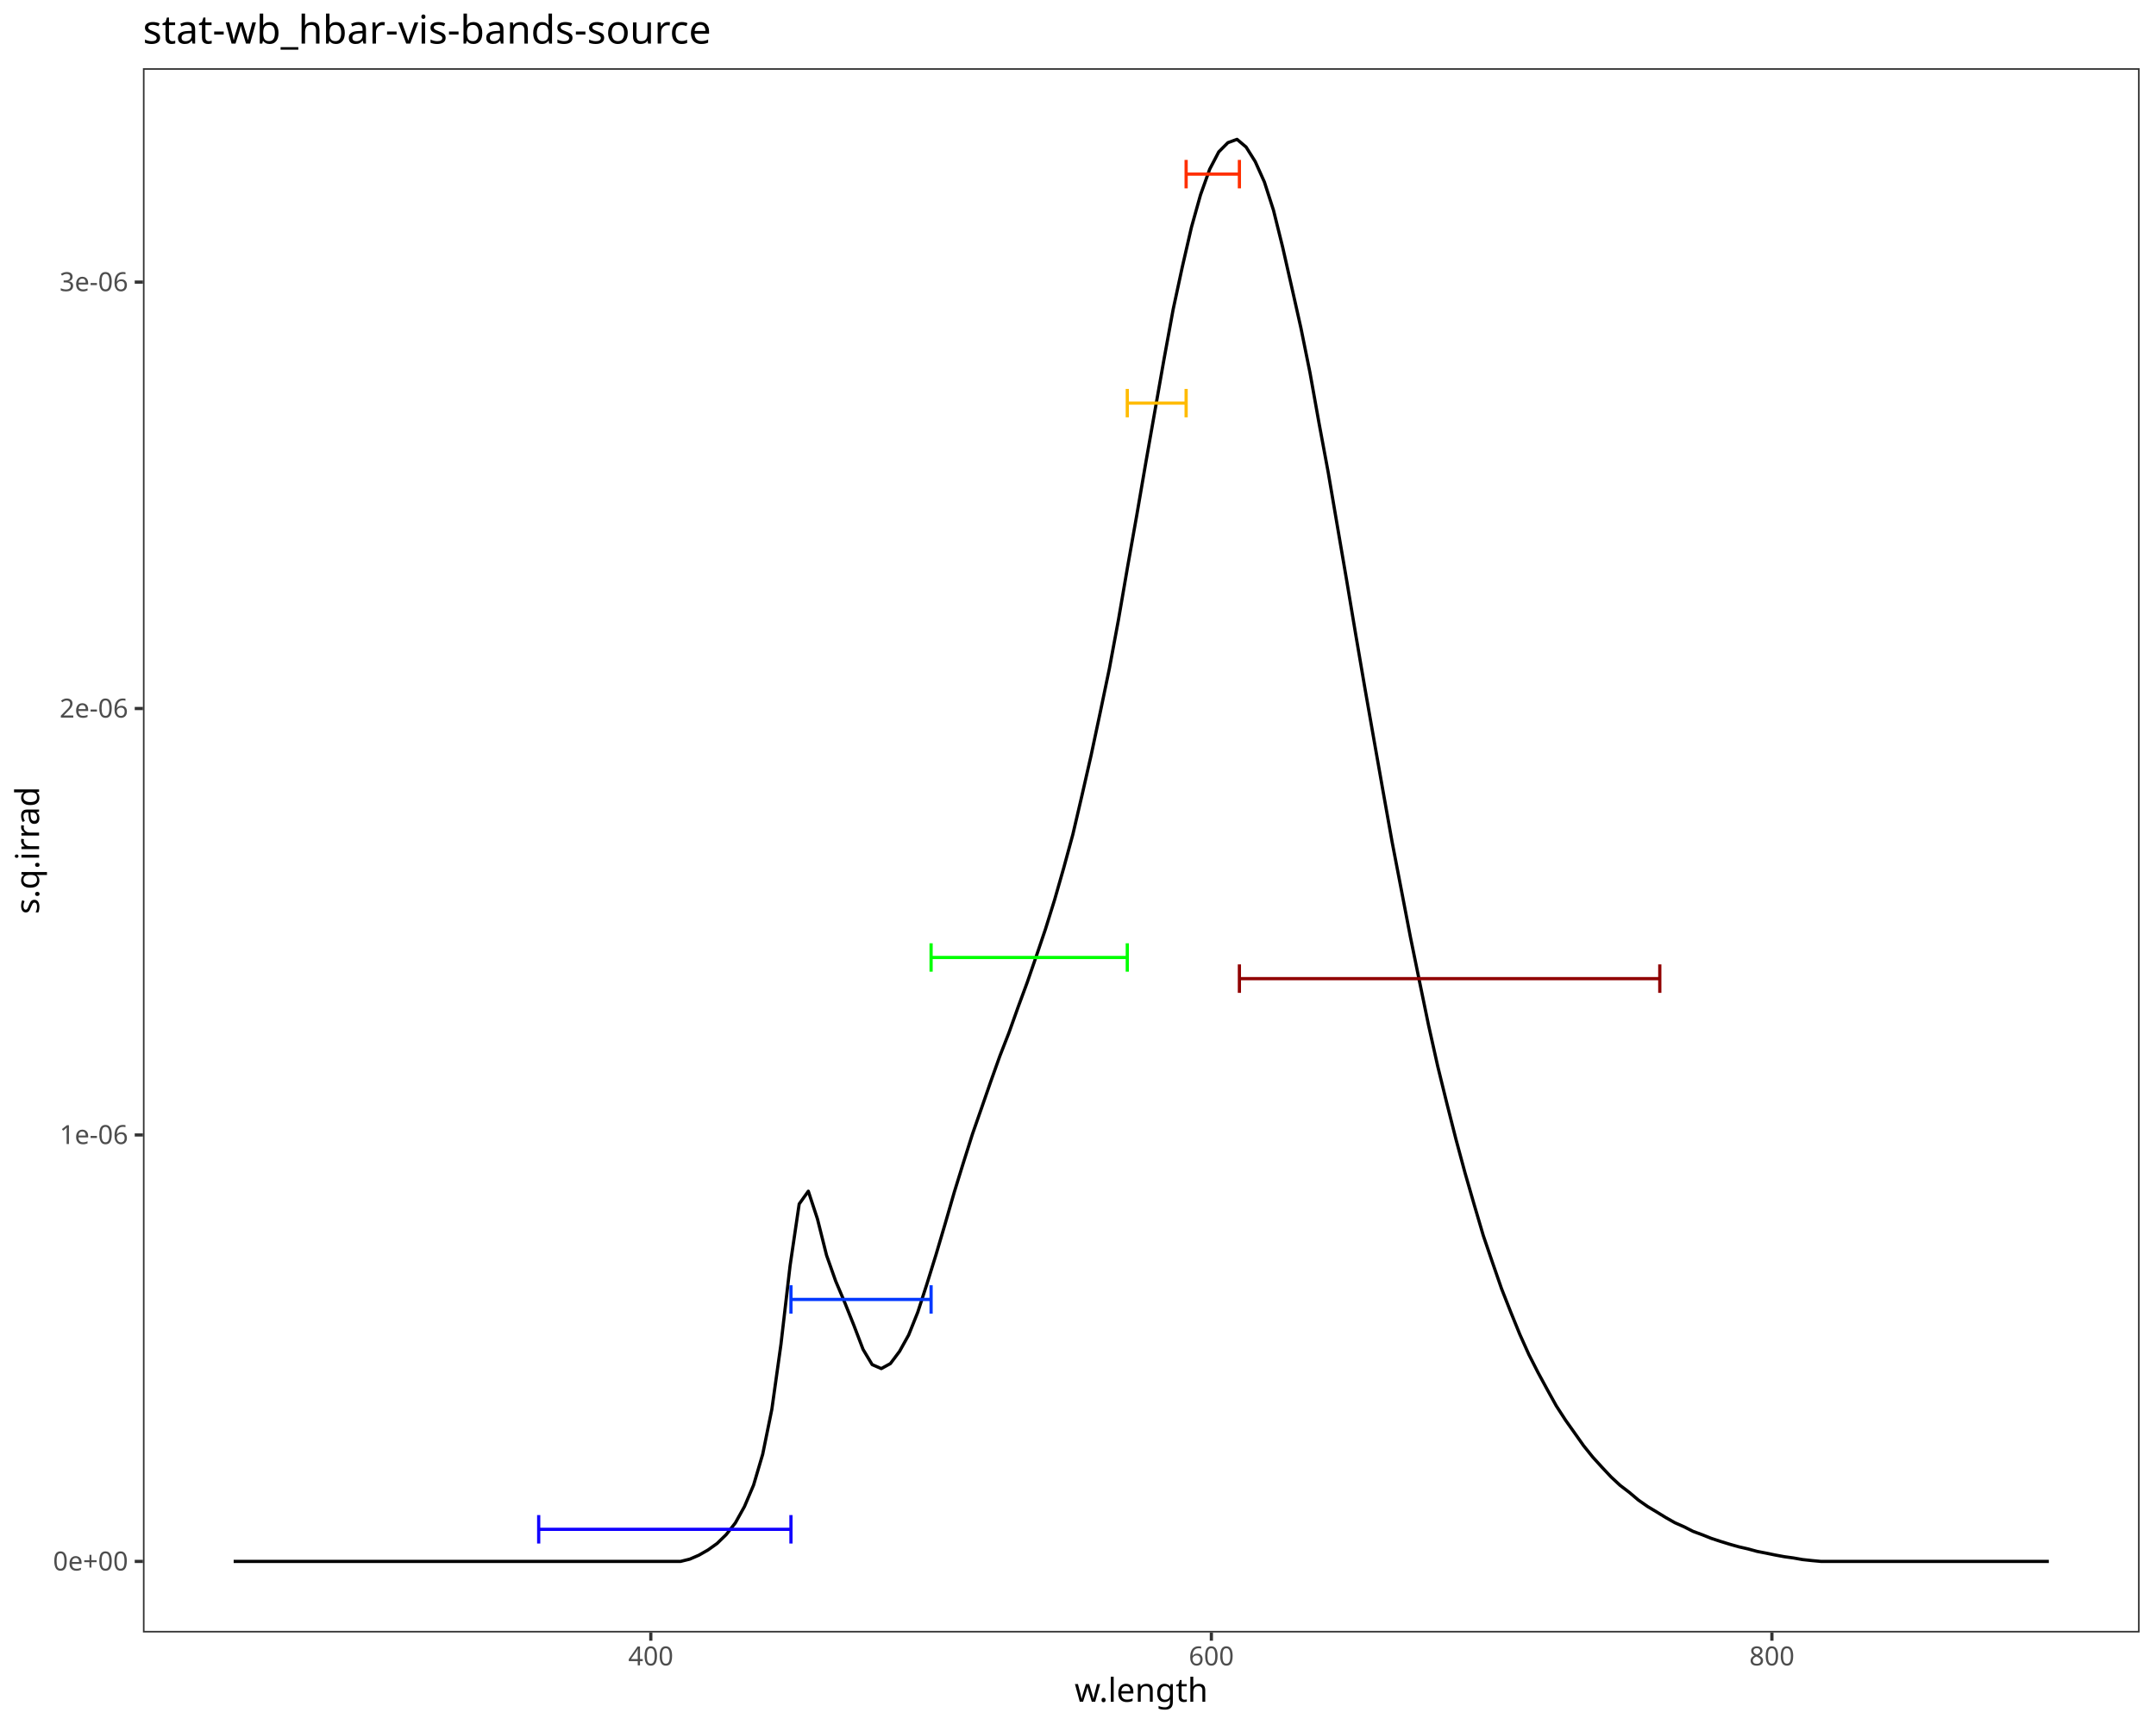
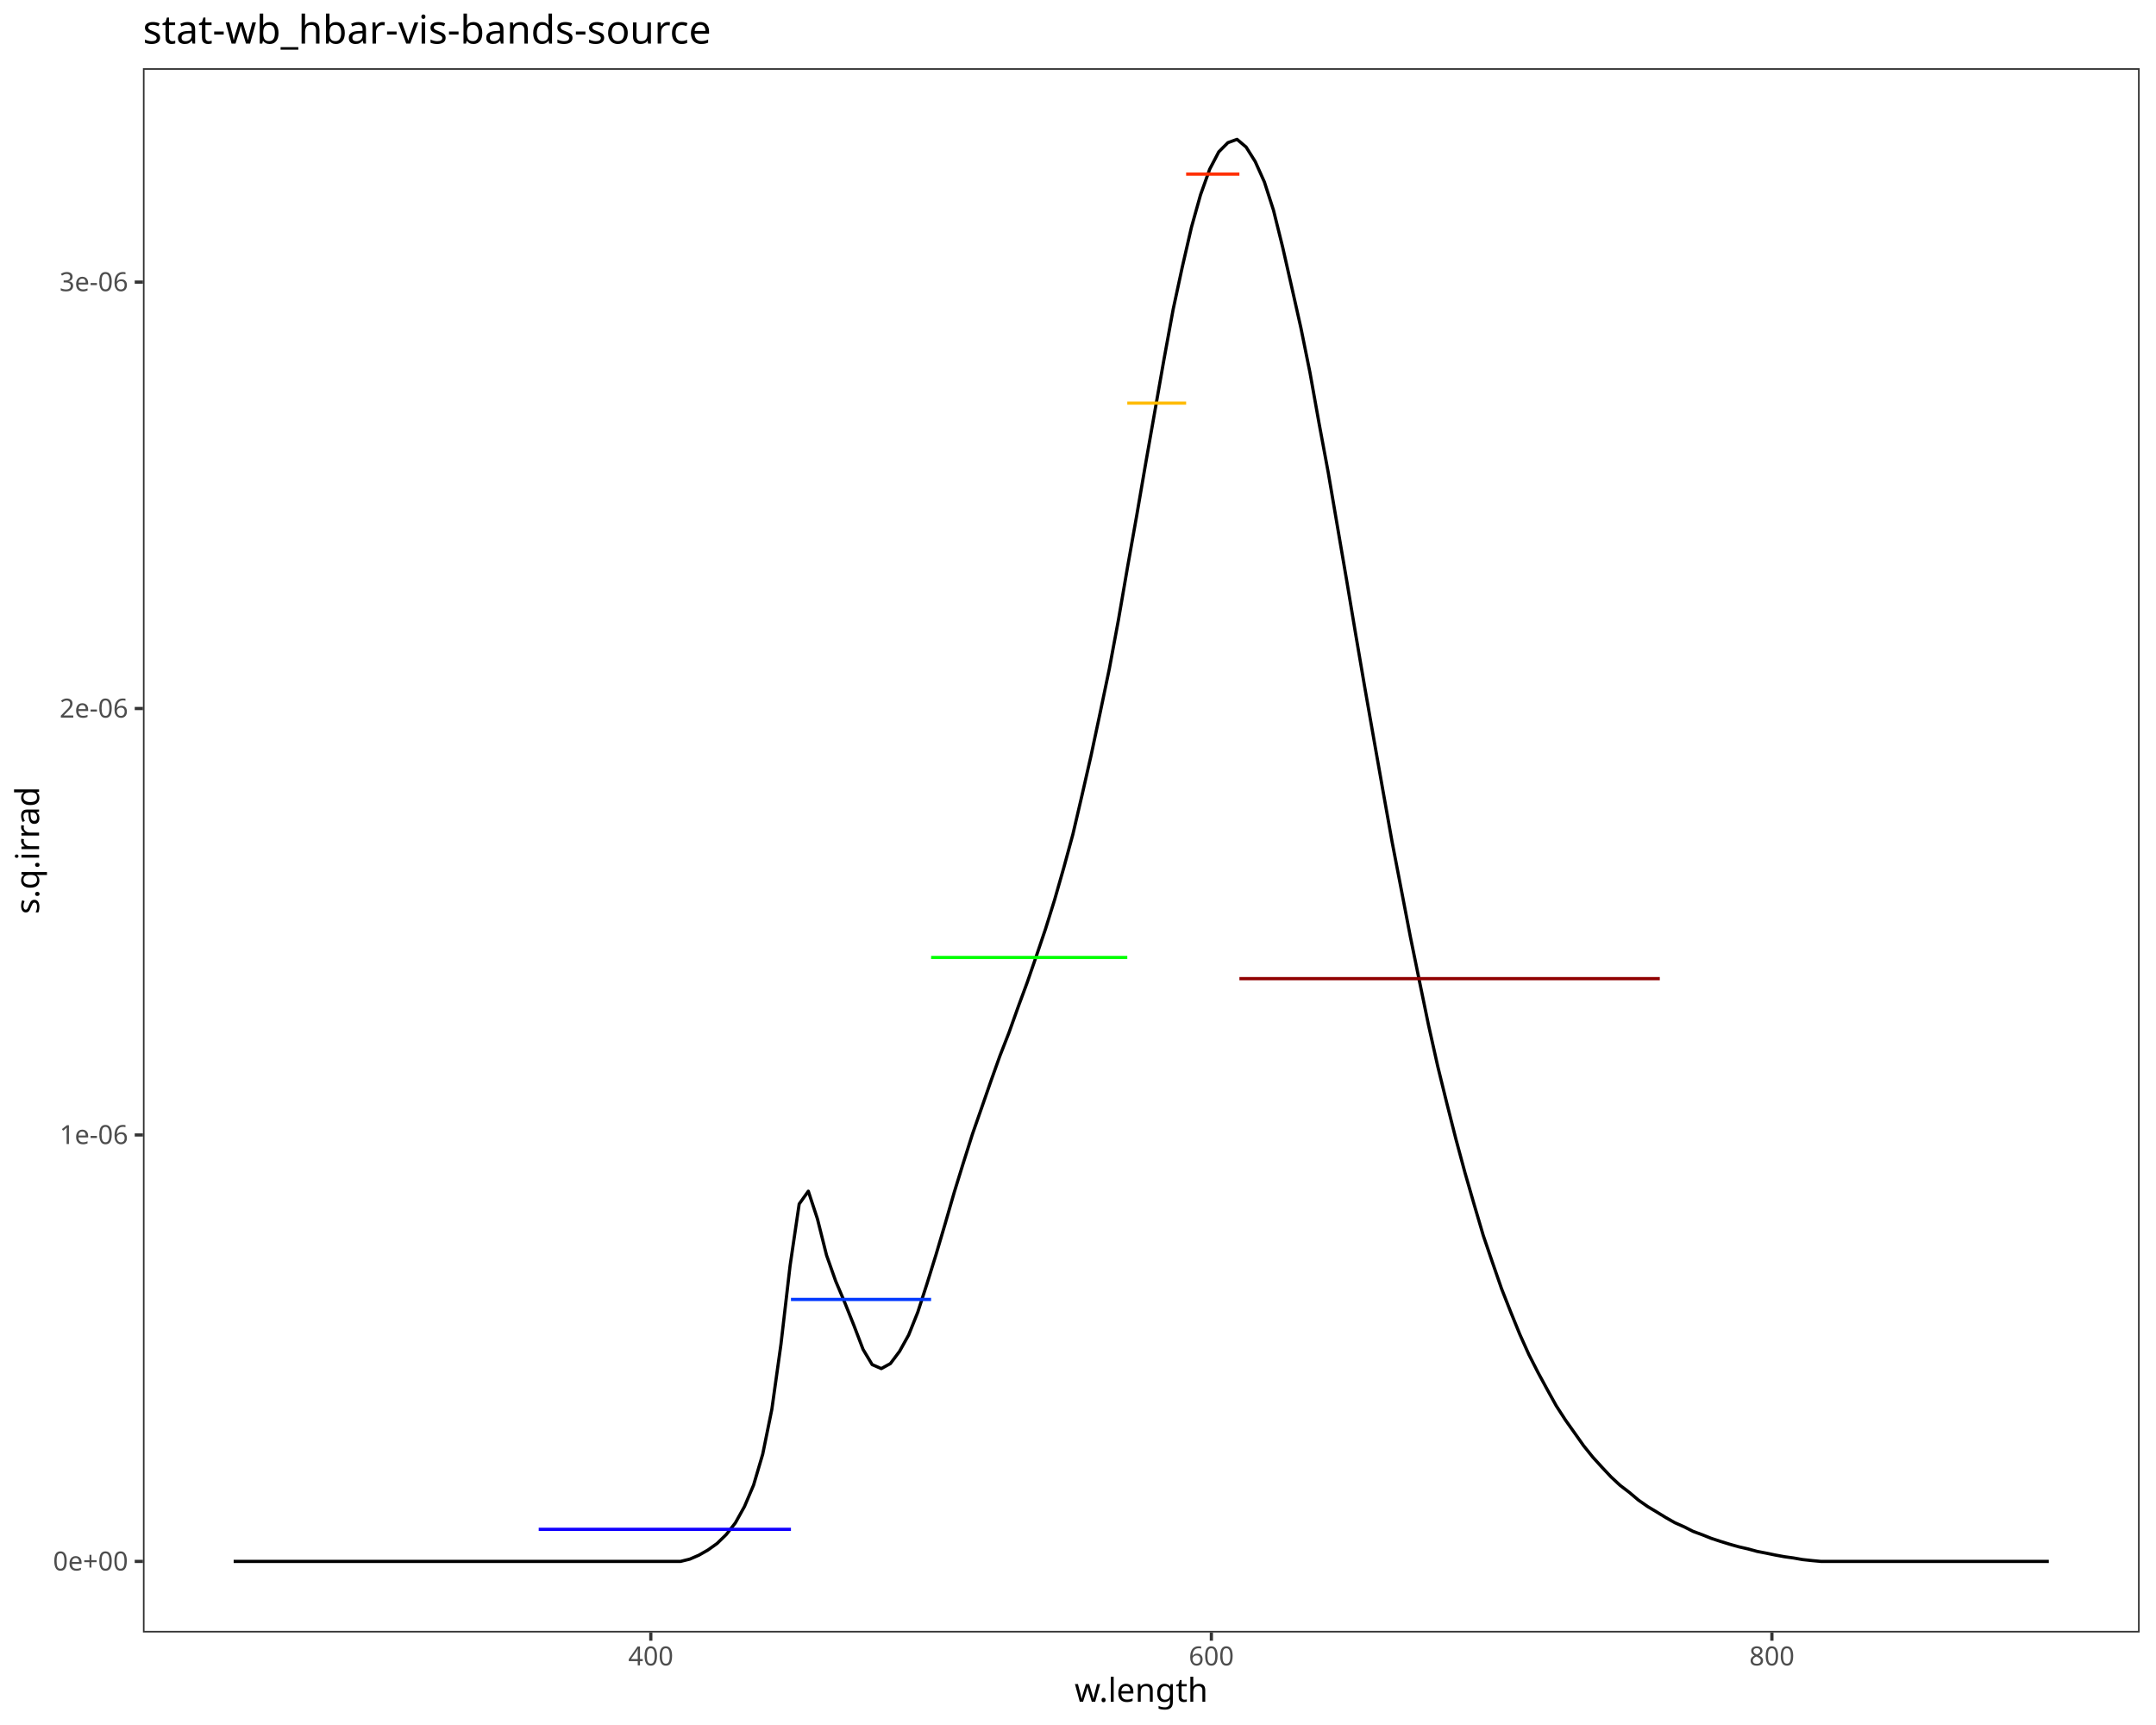
<svg xmlns="http://www.w3.org/2000/svg" class="svglite" data-engine-version="2.0" width="720.00pt" height="576.00pt" viewBox="0 0 720.00 576.00">
  <defs>
    <style type="text/css">
    .svglite line, .svglite polyline, .svglite polygon, .svglite path, .svglite rect, .svglite circle {
      fill: none;
      stroke: #000000;
      stroke-linecap: round;
      stroke-linejoin: round;
      stroke-miterlimit: 10.00;
    }
  </style>
  </defs>
  <rect width="100%" height="100%" style="stroke: none; fill: #FFFFFF;" />
  <defs>
    <clipPath id="cpMC4wMHw3MjAuMDB8MC4wMHw1NzYuMDA=">
      <rect x="0.00" y="0.00" width="720.00" height="576.00" />
    </clipPath>
  </defs>
  <g clip-path="url(#cpMC4wMHw3MjAuMDB8MC4wMHw1NzYuMDA=)">
    <rect x="0.00" y="0.00" width="720.00" height="576.00" style="stroke-width: 1.07; stroke: #FFFFFF; fill: #FFFFFF;" />
  </g>
  <defs>
    <clipPath id="cpNDcuNzN8NzE0LjUyfDIyLjc4fDU0NS4xMQ==">
      <rect x="47.73" y="22.78" width="666.80" height="522.33" />
    </clipPath>
  </defs>
  <g clip-path="url(#cpNDcuNzN8NzE0LjUyfDIyLjc4fDU0NS4xMQ==)">
    <rect x="47.73" y="22.78" width="666.80" height="522.33" style="stroke-width: 1.07; stroke: none; fill: #FFFFFF;" />
    <polyline points="78.03,521.37 81.08,521.37 84.13,521.37 87.17,521.37 90.22,521.37 93.26,521.37 96.31,521.37 99.36,521.37 102.40,521.37 105.45,521.37 108.50,521.37 111.54,521.37 114.59,521.37 117.63,521.37 120.68,521.37 123.73,521.37 126.77,521.37 129.82,521.37 132.86,521.37 135.91,521.37 138.96,521.37 142.00,521.37 145.05,521.37 148.10,521.37 151.14,521.37 154.19,521.37 157.23,521.37 160.28,521.37 163.33,521.37 166.37,521.37 169.42,521.37 172.46,521.37 175.51,521.37 178.56,521.37 181.60,521.37 184.65,521.37 187.69,521.37 190.74,521.37 193.79,521.37 196.83,521.37 199.88,521.37 202.93,521.37 205.97,521.37 209.02,521.37 212.06,521.37 215.11,521.37 218.16,521.37 221.20,521.37 224.25,521.37 227.29,521.37 230.34,520.62 233.39,519.30 236.43,517.56 239.48,515.38 242.52,512.42 245.57,508.53 248.62,503.05 251.66,495.89 254.71,485.56 257.76,470.59 260.80,448.90 263.85,422.63 266.89,402.02 269.94,397.76 272.99,407.02 276.03,419.16 279.08,427.78 282.12,434.96 285.17,442.59 288.22,450.58 291.26,455.66 294.31,456.99 297.35,455.32 300.40,451.25 303.45,445.77 306.49,438.17 309.54,428.75 312.59,418.93 315.63,408.65 318.68,398.09 321.72,388.27 324.77,378.63 327.82,369.91 330.86,361.15 333.91,352.60 336.95,344.82 340.00,336.28 343.05,328.03 346.09,319.23 349.14,310.23 352.18,300.48 355.23,289.82 358.28,278.63 361.32,265.62 364.37,252.25 367.42,237.89 370.46,223.34 373.51,206.96 376.55,189.33 379.60,172.18 382.65,154.45 385.69,137.18 388.74,119.85 391.78,103.29 394.83,89.15 397.88,75.91 400.92,65.05 403.97,56.52 407.01,50.71 410.06,47.64 413.11,46.53 416.15,49.11 419.20,53.98 422.25,60.78 425.29,70.22 428.34,82.51 431.38,95.89 434.43,109.45 437.48,124.48 440.52,141.45 443.57,157.80 446.61,175.64 449.66,193.44 452.71,211.66 455.75,229.43 458.80,246.81 461.85,264.08 464.89,281.10 467.94,296.93 470.98,312.74 474.03,327.65 477.08,342.40 480.12,356.00 483.17,368.39 486.21,380.39 489.26,391.69 492.31,402.27 495.35,412.58 498.40,421.52 501.44,430.30 504.49,438.05 507.54,445.55 510.58,452.32 513.63,458.31 516.68,463.94 519.72,469.43 522.77,474.15 525.81,478.44 528.86,482.76 531.91,486.55 534.95,489.90 538.00,493.15 541.04,495.98 544.09,498.31 547.14,500.89 550.18,503.02 553.23,504.85 556.27,506.72 559.32,508.45 562.37,509.80 565.41,511.35 568.46,512.47 571.51,513.69 574.55,514.69 577.60,515.63 580.64,516.49 583.69,517.19 586.74,518.02 589.78,518.61 592.83,519.24 595.87,519.80 598.92,520.22 601.97,520.76 605.01,521.09 608.06,521.37 611.10,521.37 614.15,521.37 617.20,521.37 620.24,521.37 623.29,521.37 626.34,521.37 629.38,521.37 632.43,521.37 635.47,521.37 638.52,521.37 641.57,521.37 644.61,521.37 647.66,521.37 650.70,521.37 653.75,521.37 656.80,521.37 659.84,521.37 662.89,521.37 665.93,521.37 668.98,521.37 672.03,521.37 675.07,521.37 678.12,521.37 681.17,521.37 684.21,521.37 " style="stroke-width: 1.07; stroke-linecap: butt;" />
-     <polyline points="264.14,515.40 264.14,505.91 " style="stroke-width: 1.07; stroke: #1100FF; stroke-linecap: butt;" />
-     <polyline points="264.14,510.66 179.90,510.66 " style="stroke-width: 1.07; stroke: #1100FF; stroke-linecap: butt;" />
-     <polyline points="179.90,515.40 179.90,505.91 " style="stroke-width: 1.07; stroke: #1100FF; stroke-linecap: butt;" />
-     <polyline points="310.94,438.65 310.94,429.15 " style="stroke-width: 1.07; stroke: #0038FF; stroke-linecap: butt;" />
-     <polyline points="310.94,433.90 264.14,433.90 " style="stroke-width: 1.07; stroke: #0038FF; stroke-linecap: butt;" />
-     <polyline points="264.14,438.65 264.14,429.15 " style="stroke-width: 1.07; stroke: #0038FF; stroke-linecap: butt;" />
-     <polyline points="376.46,324.47 376.46,314.97 " style="stroke-width: 1.07; stroke: #00FF00; stroke-linecap: butt;" />
-     <polyline points="376.46,319.72 310.94,319.72 " style="stroke-width: 1.07; stroke: #00FF00; stroke-linecap: butt;" />
-     <polyline points="310.94,324.47 310.94,314.97 " style="stroke-width: 1.07; stroke: #00FF00; stroke-linecap: butt;" />
-     <polyline points="396.11,139.35 396.11,129.86 " style="stroke-width: 1.07; stroke: #FFBB00; stroke-linecap: butt;" />
-     <polyline points="396.11,134.60 376.46,134.60 " style="stroke-width: 1.07; stroke: #FFBB00; stroke-linecap: butt;" />
-     <polyline points="376.46,139.35 376.46,129.86 " style="stroke-width: 1.07; stroke: #FFBB00; stroke-linecap: butt;" />
-     <polyline points="413.90,62.89 413.90,53.39 " style="stroke-width: 1.07; stroke: #FF2F00; stroke-linecap: butt;" />
-     <polyline points="413.90,58.14 396.11,58.14 " style="stroke-width: 1.07; stroke: #FF2F00; stroke-linecap: butt;" />
-     <polyline points="396.11,62.89 396.11,53.39 " style="stroke-width: 1.07; stroke: #FF2F00; stroke-linecap: butt;" />
-     <polyline points="554.29,331.53 554.29,322.03 " style="stroke-width: 1.07; stroke: #900000; stroke-linecap: butt;" />
-     <polyline points="554.29,326.78 413.90,326.78 " style="stroke-width: 1.07; stroke: #900000; stroke-linecap: butt;" />
-     <polyline points="413.90,331.53 413.90,322.03 " style="stroke-width: 1.07; stroke: #900000; stroke-linecap: butt;" />
+     <line x1="179.90" y1="510.66" x2="264.14" y2="510.66" style="stroke-width: 1.07; stroke: #1100FF; stroke-linecap: butt;" />
+     <line x1="264.14" y1="433.90" x2="310.94" y2="433.90" style="stroke-width: 1.07; stroke: #0038FF; stroke-linecap: butt;" />
+     <line x1="310.94" y1="319.72" x2="376.46" y2="319.72" style="stroke-width: 1.07; stroke: #00FF00; stroke-linecap: butt;" />
+     <line x1="376.46" y1="134.60" x2="396.11" y2="134.60" style="stroke-width: 1.07; stroke: #FFBB00; stroke-linecap: butt;" />
+     <line x1="396.11" y1="58.14" x2="413.90" y2="58.14" style="stroke-width: 1.07; stroke: #FF2F00; stroke-linecap: butt;" />
+     <line x1="413.90" y1="326.78" x2="554.29" y2="326.78" style="stroke-width: 1.07; stroke: #900000; stroke-linecap: butt;" />
    <rect x="47.73" y="22.78" width="666.80" height="522.33" style="stroke-width: 1.07; stroke: #333333;" />
  </g>
  <g clip-path="url(#cpMC4wMHw3MjAuMDB8MC4wMHw1NzYuMDA=)">
    <text x="42.79" y="524.40" text-anchor="end" style="font-size: 8.80px; fill: #4D4D4D; font-family: sans;" textLength="24.72px" lengthAdjust="spacingAndGlyphs">0e+00</text>
    <text x="42.79" y="382.00" text-anchor="end" style="font-size: 8.80px; fill: #4D4D4D; font-family: sans;" textLength="22.51px" lengthAdjust="spacingAndGlyphs">1e-06</text>
    <text x="42.79" y="239.61" text-anchor="end" style="font-size: 8.80px; fill: #4D4D4D; font-family: sans;" textLength="22.51px" lengthAdjust="spacingAndGlyphs">2e-06</text>
    <text x="42.79" y="97.21" text-anchor="end" style="font-size: 8.80px; fill: #4D4D4D; font-family: sans;" textLength="22.51px" lengthAdjust="spacingAndGlyphs">3e-06</text>
    <polyline points="44.99,521.37 47.73,521.37 " style="stroke-width: 1.07; stroke: #333333; stroke-linecap: butt;" />
    <polyline points="44.99,378.98 47.73,378.98 " style="stroke-width: 1.07; stroke: #333333; stroke-linecap: butt;" />
    <polyline points="44.99,236.58 47.73,236.58 " style="stroke-width: 1.07; stroke: #333333; stroke-linecap: butt;" />
    <polyline points="44.99,94.19 47.73,94.19 " style="stroke-width: 1.07; stroke: #333333; stroke-linecap: butt;" />
    <polyline points="217.34,547.85 217.34,545.11 " style="stroke-width: 1.07; stroke: #333333; stroke-linecap: butt;" />
    <polyline points="404.54,547.85 404.54,545.11 " style="stroke-width: 1.07; stroke: #333333; stroke-linecap: butt;" />
    <polyline points="591.73,547.85 591.73,545.11 " style="stroke-width: 1.07; stroke: #333333; stroke-linecap: butt;" />
    <text x="217.34" y="556.10" text-anchor="middle" style="font-size: 8.80px; fill: #4D4D4D; font-family: sans;" textLength="14.68px" lengthAdjust="spacingAndGlyphs">400</text>
    <text x="404.54" y="556.10" text-anchor="middle" style="font-size: 8.80px; fill: #4D4D4D; font-family: sans;" textLength="14.68px" lengthAdjust="spacingAndGlyphs">600</text>
    <text x="591.73" y="556.10" text-anchor="middle" style="font-size: 8.80px; fill: #4D4D4D; font-family: sans;" textLength="14.68px" lengthAdjust="spacingAndGlyphs">800</text>
    <text x="381.12" y="568.24" text-anchor="middle" style="font-size: 11.00px; font-family: sans;" textLength="40.97px" lengthAdjust="spacingAndGlyphs">w.length</text>
    <text transform="translate(13.05,283.95) rotate(-90)" text-anchor="middle" style="font-size: 11.00px; font-family: sans;" textLength="39.74px" lengthAdjust="spacingAndGlyphs">s.q.irrad</text>
    <text x="47.73" y="14.56" style="font-size: 13.20px; font-family: sans;" textLength="181.25px" lengthAdjust="spacingAndGlyphs">stat-wb_hbar-vis-bands-source</text>
  </g>
</svg>
